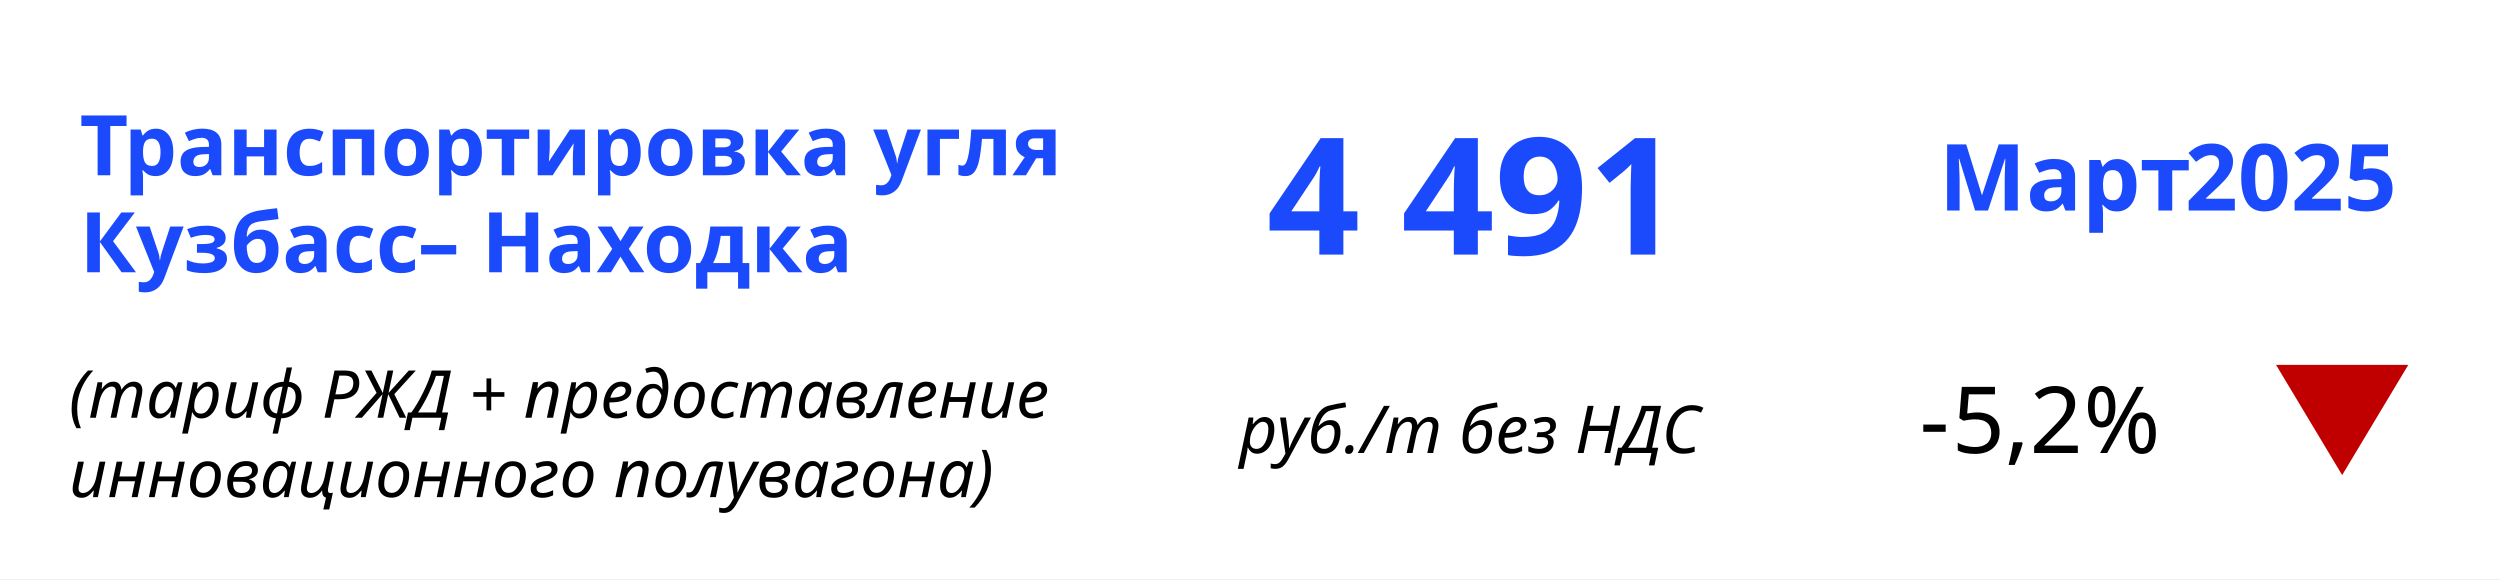
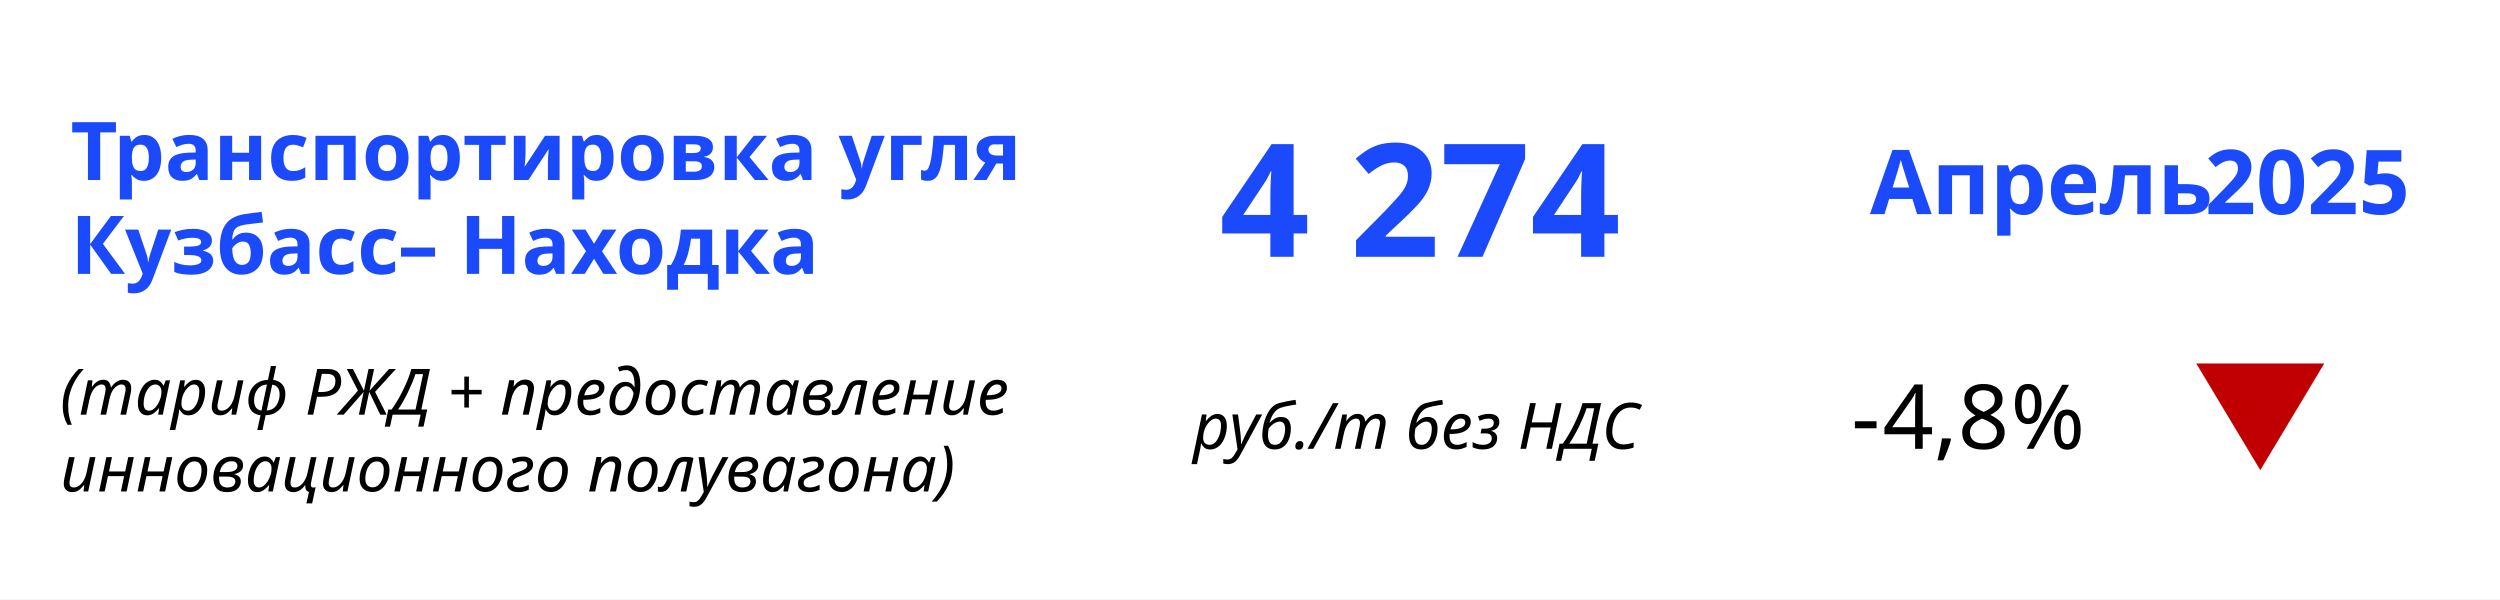
- <svg xmlns="http://www.w3.org/2000/svg" width="567.036" height="131.336" overflow="hidden" version="1.1" id="svg14">
+ <svg xmlns="http://www.w3.org/2000/svg" width="586.84" height="140.717" overflow="hidden" version="1.1" id="svg14">
  <defs id="defs14" />
-   <g id="g14" transform="translate(-338.7622,-252.2476)">
+   <g id="g14" transform="matrix(1.001629,0,0,1.001448,-340.8469,-250.1629)">
    <rect x="0" y="0" width="1280" height="720" fill="#ffffff" id="rect1" />
    <text fill="#1a4afc" font-family="'Cera CY', 'Cera CY_MSFontService', sans-serif" font-weight="700" font-size="19px" transform="translate(356.84,292)" id="text1">Транспортировка угля</text>
    <text fill="#1a4afc" font-family="'Cera CY', 'Cera CY_MSFontService', sans-serif" font-weight="700" font-size="19px" transform="translate(356.84,314)" id="text2">Кузбасс</text>
    <text fill="#1a4afc" font-family="'Cera CY', 'Cera CY_MSFontService', sans-serif" font-weight="700" font-size="19px" transform="translate(433.507,314)" id="text3">–</text>
    <text fill="#1a4afc" font-family="'Cera CY', 'Cera CY_MSFontService', sans-serif" font-weight="700" font-size="19px" transform="translate(448.007,314)" id="text4">Находка</text>
    <text font-family="'Cera CY', 'Cera CY_MSFontService', sans-serif" font-style="oblique" font-weight="400" font-size="15px" transform="translate(354.412,347)" id="text5">(тариф РЖД + предоставление</text>
    <text font-family="'Cera CY', 'Cera CY_MSFontService', sans-serif" font-style="oblique" font-weight="400" font-size="15px" transform="translate(354.412,365)" id="text6">инновационного полувагона)</text>
    <text fill="#1a4afc" font-family="'Cera CY', 'Cera CY_MSFontService', sans-serif" font-weight="700" font-size="37px" transform="translate(626.1,310)" id="text7">4</text>
-     <text fill="#1a4afc" font-family="'Cera CY', 'Cera CY_MSFontService', sans-serif" font-weight="700" font-size="37px" transform="translate(656.6,310)" id="text8">491</text>
+     <text fill="#1a4afc" font-family="'Cera CY', 'Cera CY_MSFontService', sans-serif" font-weight="700" font-size="37px" transform="translate(656.6,310)" id="text8">274</text>
    <text font-family="'Cera CY', 'Cera CY_MSFontService', sans-serif" font-style="oblique" font-weight="400" font-size="15px" transform="translate(619.846,355)" id="text9">руб./т без НДС</text>
-     <text fill="#1a4afc" font-family="'Cera CY', 'Cera CY_MSFontService', sans-serif" font-weight="700" font-size="21px" transform="translate(778.509,300)" id="text10">Март</text>
-     <text fill="#1a4afc" font-family="'Cera CY', 'Cera CY_MSFontService', sans-serif" font-weight="700" font-size="21px" transform="translate(834.342,300)" id="text11">2025</text>
+     <text fill="#1a4afc" font-family="'Cera CY', 'Cera CY_MSFontService', sans-serif" font-weight="700" font-size="21px" transform="translate(778.509,300)" id="text10">Апрель</text>
+     <text fill="#1a4afc" font-family="'Cera CY', 'Cera CY_MSFontService', sans-serif" font-weight="700" font-size="21px" transform="translate(857.009,300)" id="text11">2025</text>
    <text font-family="'Cera CY', 'Cera CY_MSFontService', sans-serif" font-weight="400" font-size="21px" transform="translate(774.148,355)" id="text12">-</text>
-     <text font-family="'Cera CY', 'Cera CY_MSFontService', sans-serif" font-weight="400" font-size="21px" transform="translate(781.481,355)" id="text13">5,2</text>
-     <text font-family="CeraCY-Regular, CeraCY-Regular_MSFontService, sans-serif" font-weight="400" font-size="21px" transform="translate(811.315,355)" id="text14">%</text>
+     <text font-family="'Cera CY', 'Cera CY_MSFontService', sans-serif" font-weight="400" font-size="21px" transform="translate(781.481,355)" id="text13">4,8</text>
+     <text font-family="CeraCY-Regular, CeraCY-Regular_MSFontService, sans-serif" font-weight="400" font-size="21px" transform="translate(811.481,355)" id="text14">%</text>
    <path d="m 885,335 -15,25 -15,-25 z" fill="#c00000" fill-rule="evenodd" id="path14" />
  </g>
-   <rect style="opacity:0;fill:#000000" id="rect14" width="567.036" height="131.336" x="0" y="0" />
+   <rect style="opacity:0;fill:#000000" id="rect15" width="586.84" height="140.717" x="0" y="0" />
</svg>
